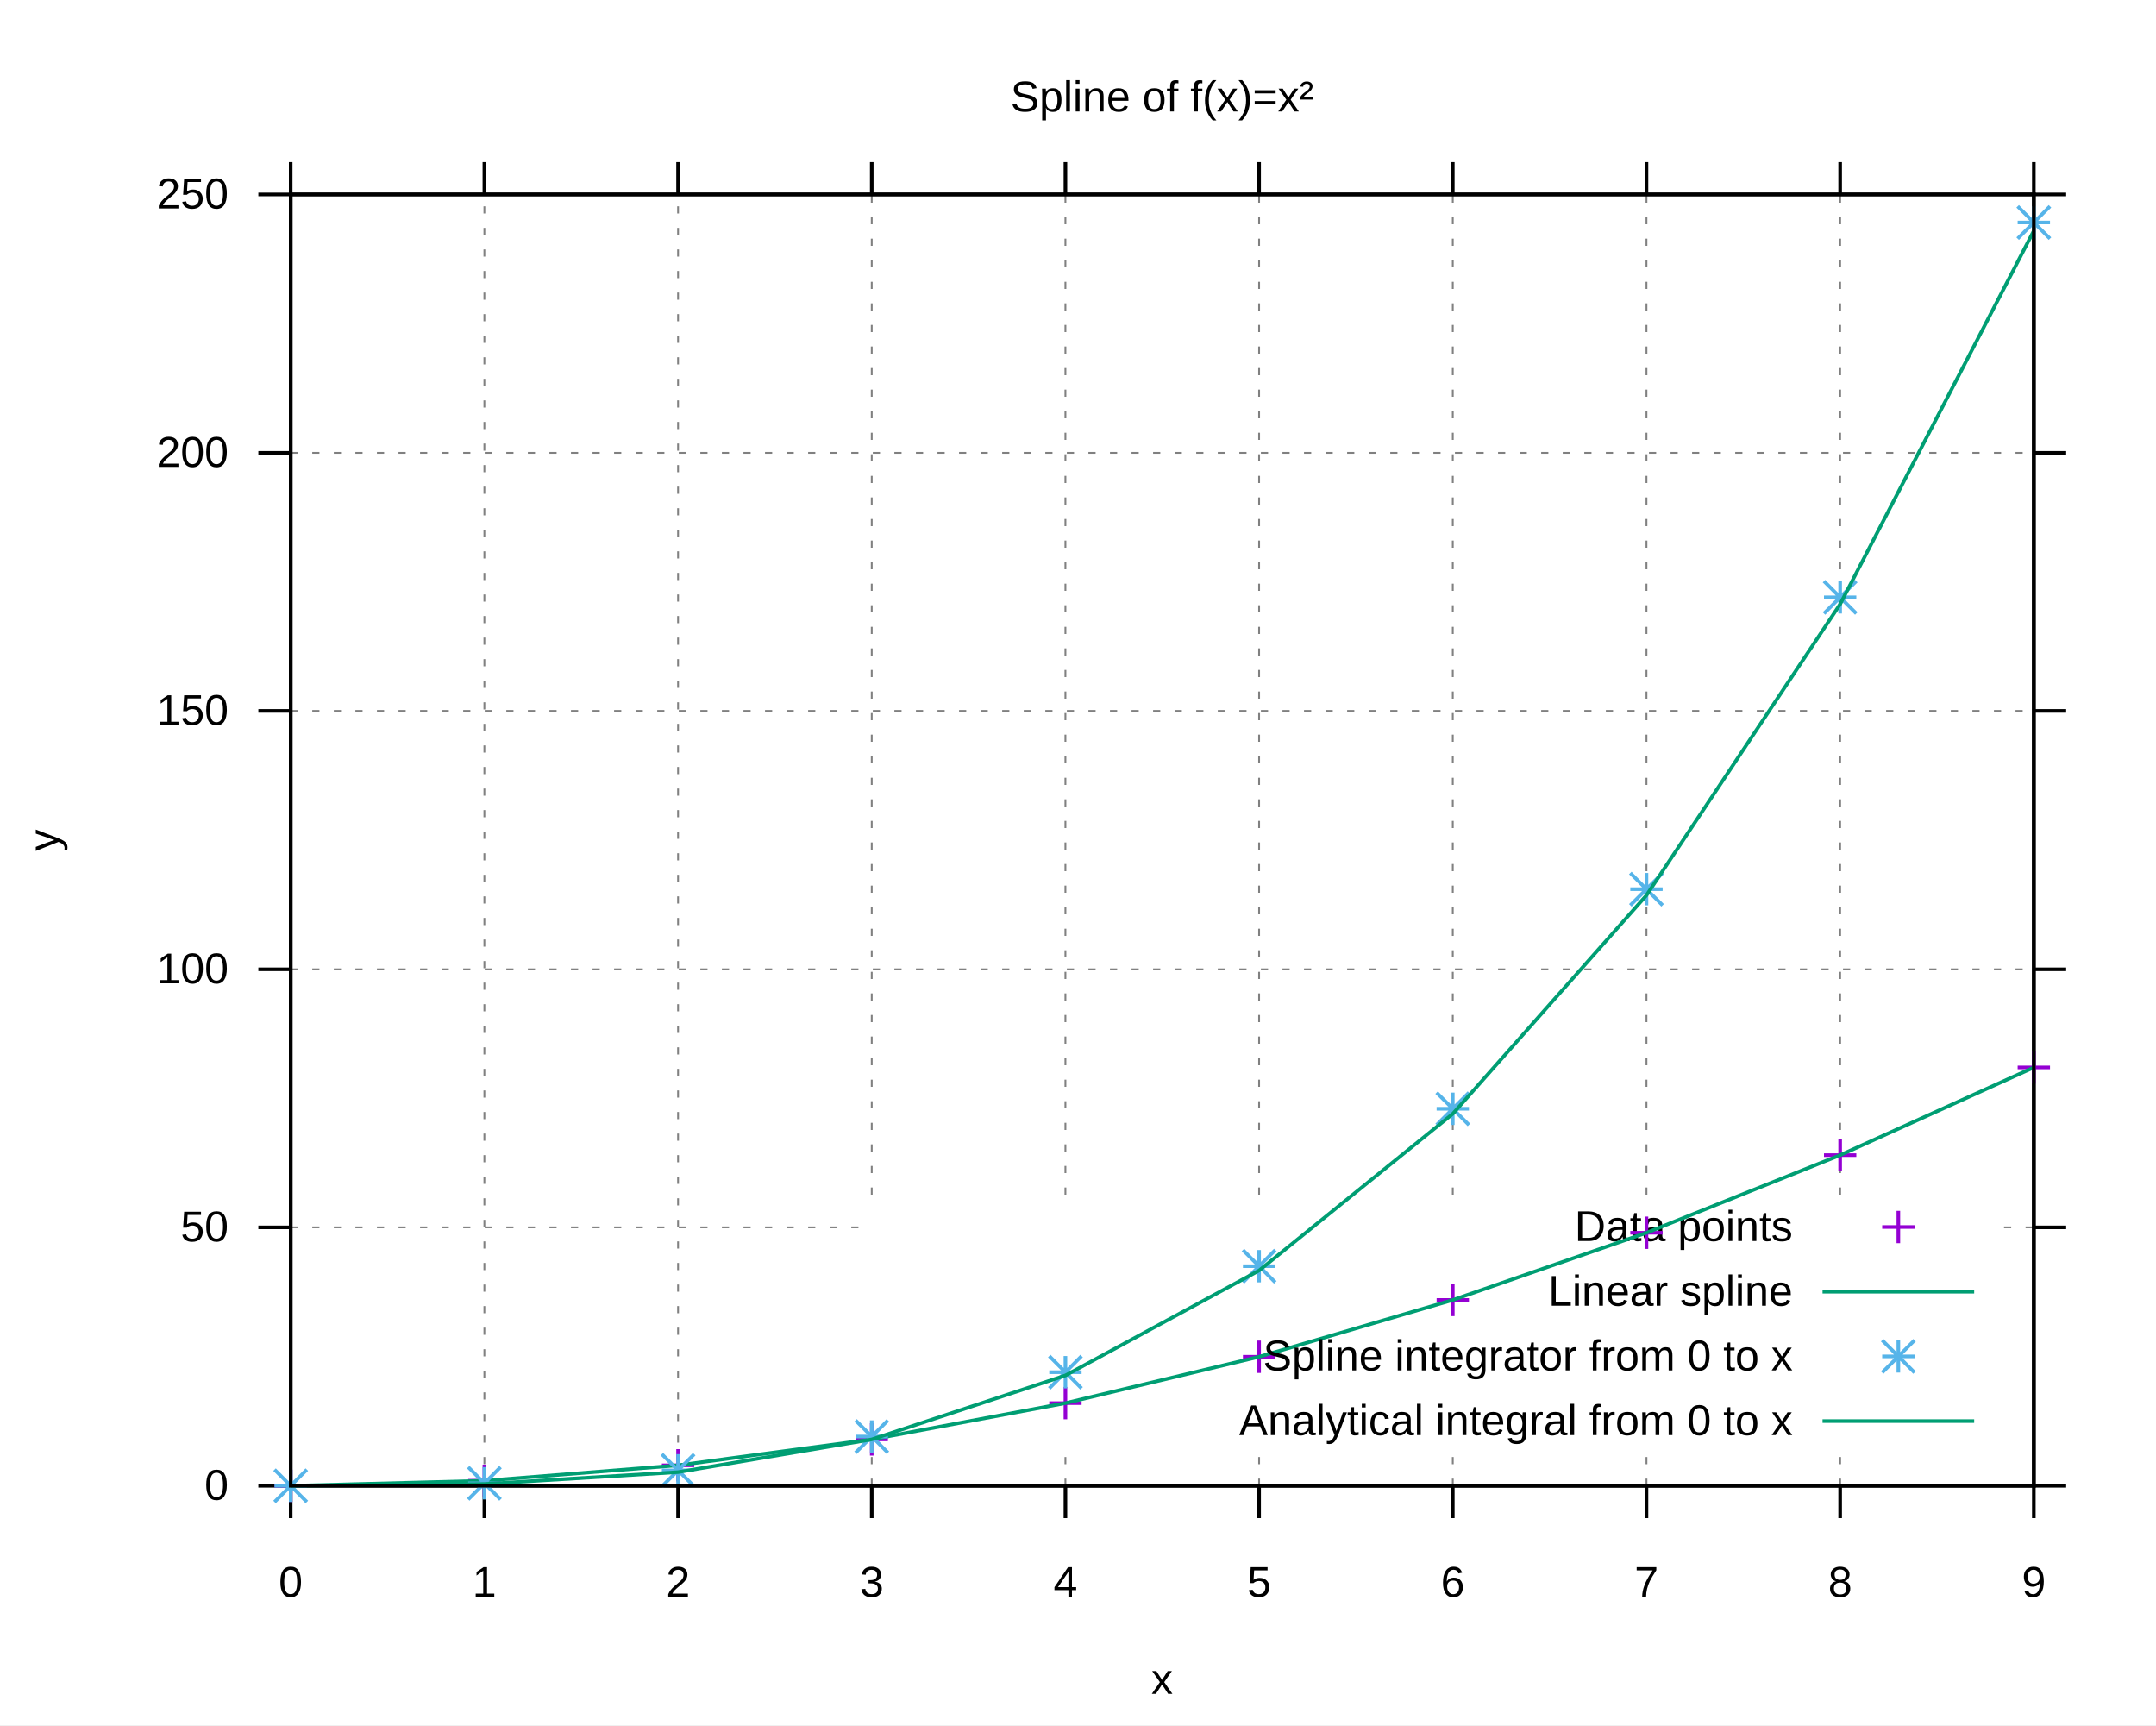
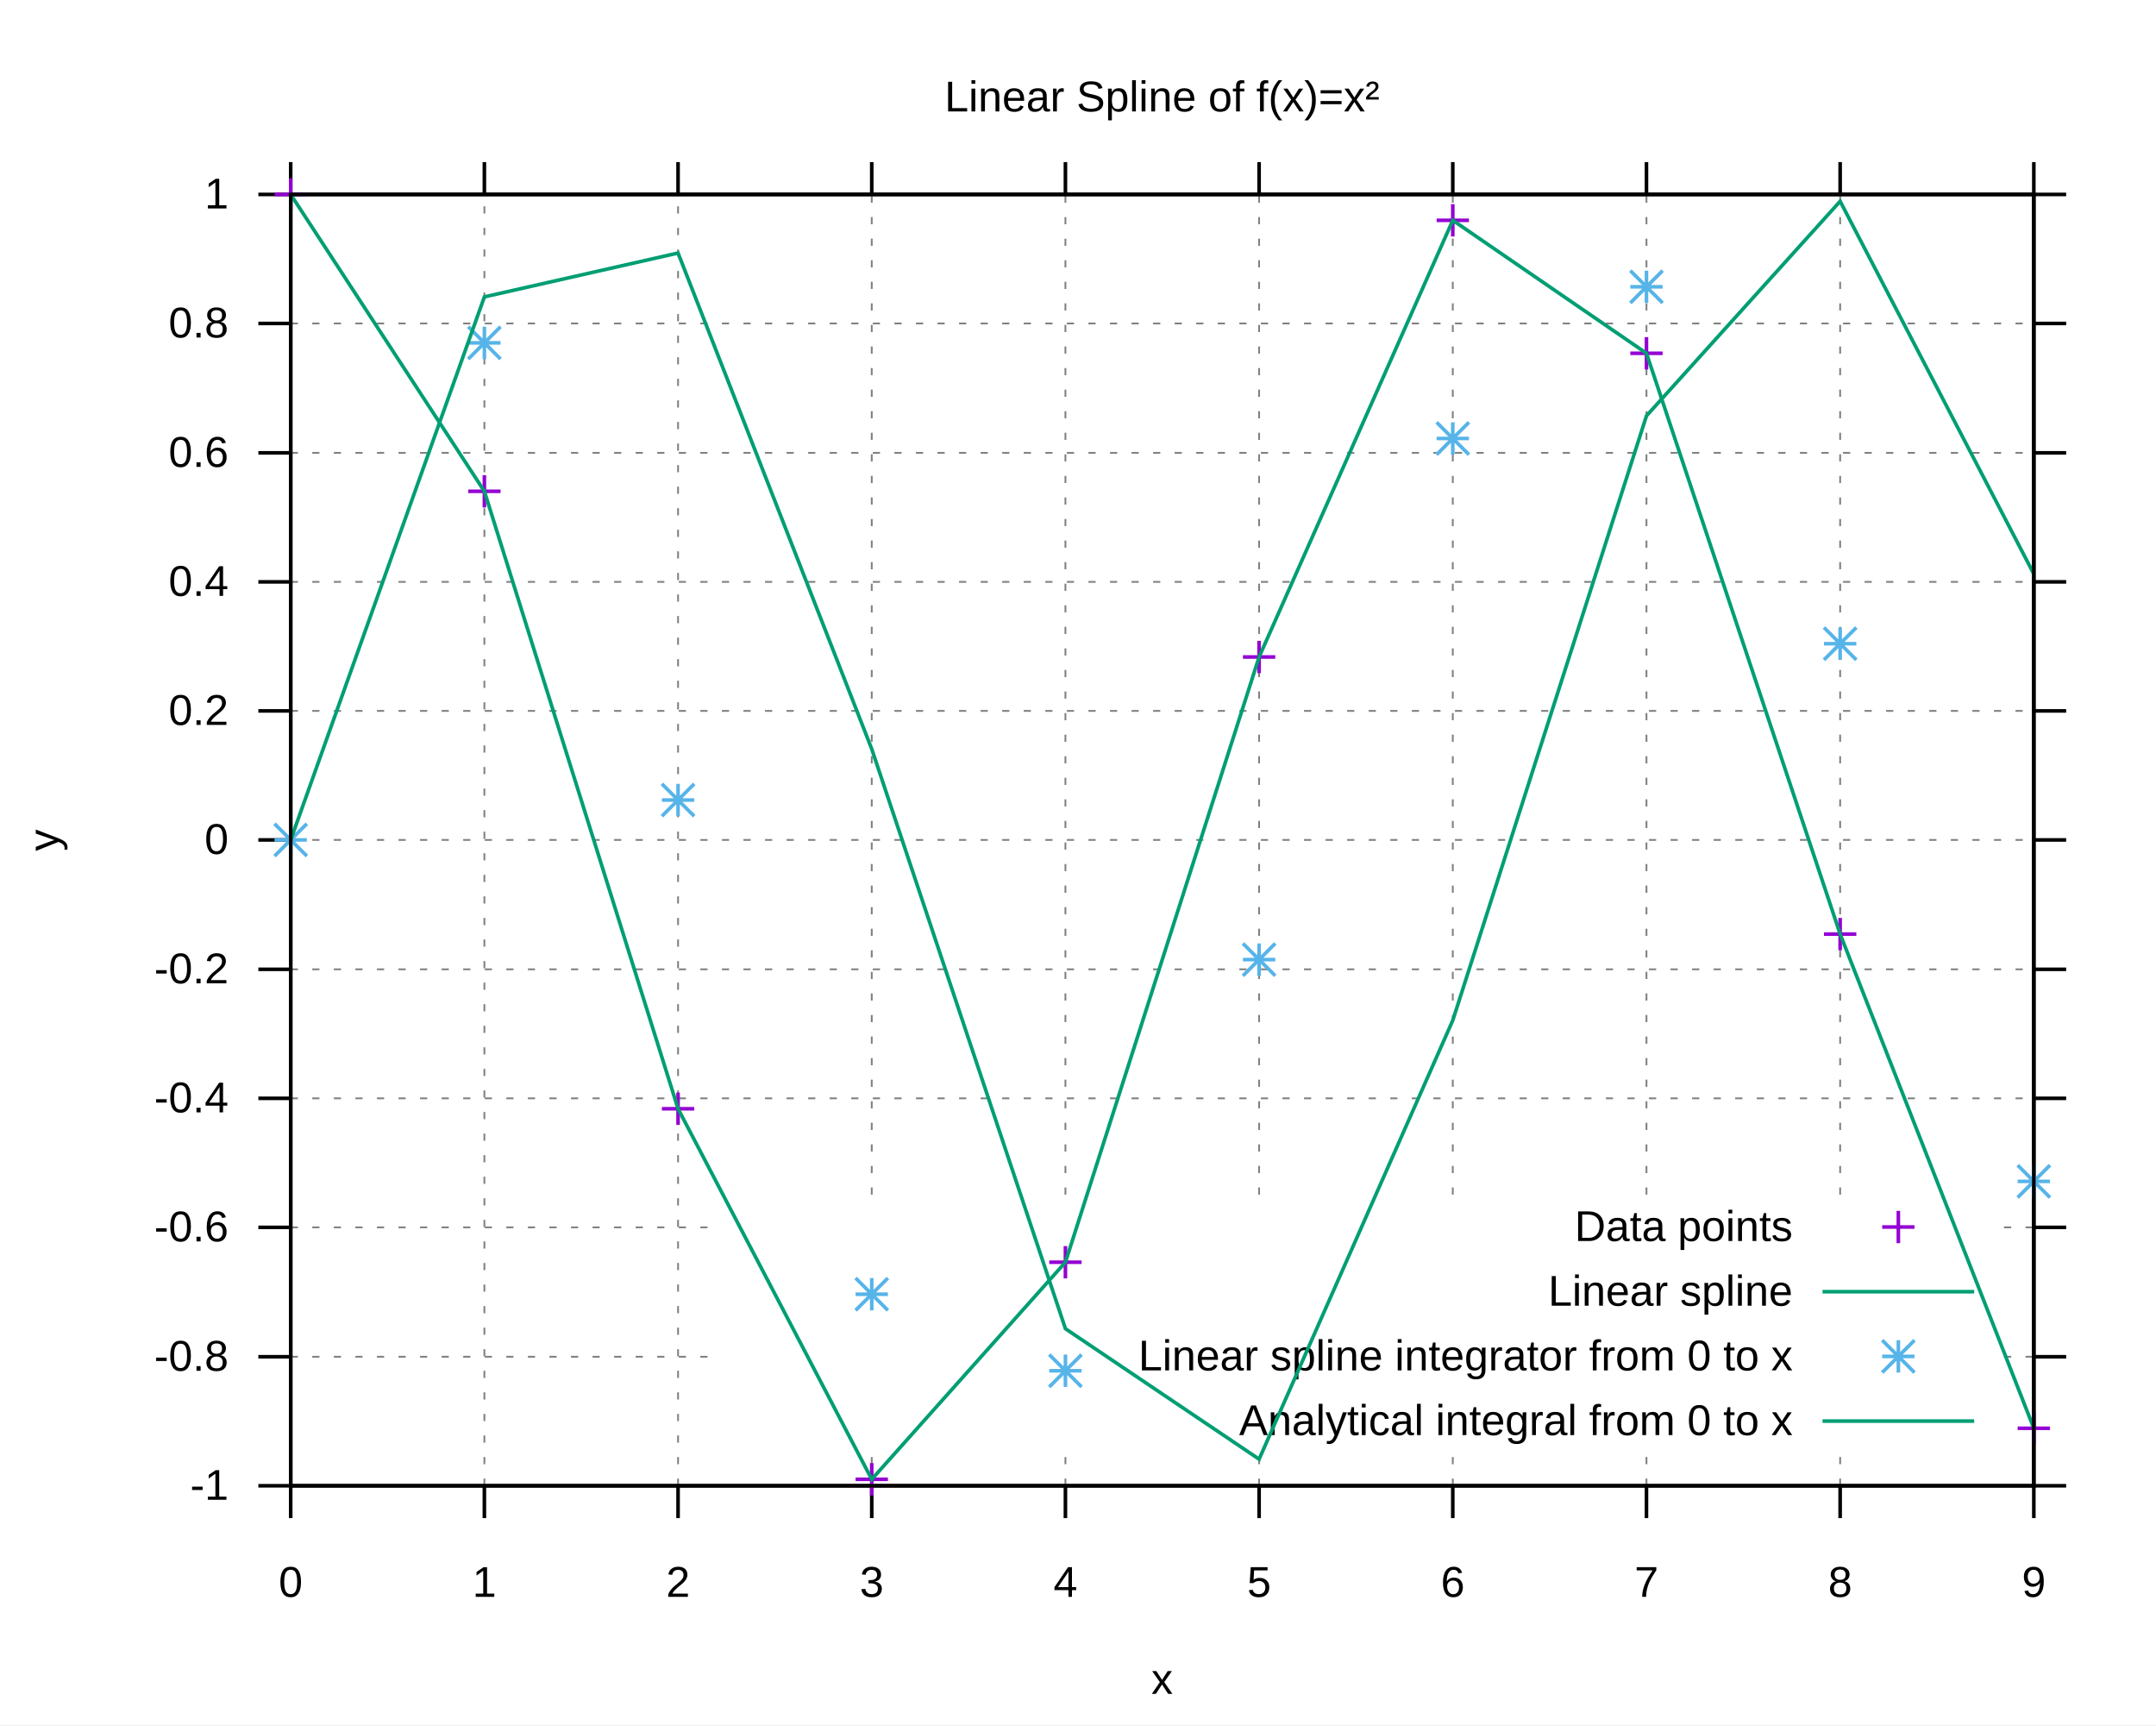
<svg xmlns="http://www.w3.org/2000/svg" xmlns:xlink="http://www.w3.org/1999/xlink" width="600" height="480" viewBox="0 0 600 480">
  <g id="gnuplot_canvas">
    <rect x="0" y="0" width="600" height="480" fill="#ffffff" />
    <defs>
      <circle id="gpDot" r="0.5" stroke-width="0.5" />
      <path id="gpPt0" stroke-width="0.222" stroke="currentColor" d="M-1,0 h2 M0,-1 v2" />
      <path id="gpPt1" stroke-width="0.222" stroke="currentColor" d="M-1,-1 L1,1 M1,-1 L-1,1" />
      <path id="gpPt2" stroke-width="0.222" stroke="currentColor" d="M-1,0 L1,0 M0,-1 L0,1 M-1,-1 L1,1 M-1,1 L1,-1" />
      <rect id="gpPt3" stroke-width="0.222" stroke="currentColor" x="-1" y="-1" width="2" height="2" />
      <rect id="gpPt4" stroke-width="0.222" stroke="currentColor" fill="currentColor" x="-1" y="-1" width="2" height="2" />
      <circle id="gpPt5" stroke-width="0.222" stroke="currentColor" cx="0" cy="0" r="1" />
      <use xlink:href="#gpPt5" id="gpPt6" fill="currentColor" stroke="none" />
      <path id="gpPt7" stroke-width="0.222" stroke="currentColor" d="M0,-1.33 L-1.33,0.67 L1.33,0.67 z" />
      <use xlink:href="#gpPt7" id="gpPt8" fill="currentColor" stroke="none" />
      <use xlink:href="#gpPt7" id="gpPt9" stroke="currentColor" transform="rotate(180)" />
      <use xlink:href="#gpPt9" id="gpPt10" fill="currentColor" stroke="none" />
      <use xlink:href="#gpPt3" id="gpPt11" stroke="currentColor" transform="rotate(45)" />
      <use xlink:href="#gpPt11" id="gpPt12" fill="currentColor" stroke="none" />
      <path id="gpPt13" stroke-width="0.222" stroke="currentColor" d="M0,1.330 L1.265,0.411 L0.782,-1.067 L-0.782,-1.076 L-1.265,0.411 z" />
      <use xlink:href="#gpPt13" id="gpPt14" fill="currentColor" stroke="none" />
      <filter id="textbox" filterUnits="objectBoundingBox" x="0" y="0" height="1" width="1">
        <feFlood flood-color="#FFFFFF" flood-opacity="1" result="bgnd" />
        <feComposite in="SourceGraphic" in2="bgnd" operator="atop" />
      </filter>
      <filter id="greybox" filterUnits="objectBoundingBox" x="0" y="0" height="1" width="1">
        <feFlood flood-color="lightgrey" flood-opacity="1" result="grey" />
        <feComposite in="SourceGraphic" in2="grey" operator="atop" />
      </filter>
    </defs>
    <g fill="none" color="#FFFFFF" stroke="currentColor" stroke-width="1.00" stroke-linecap="butt" stroke-linejoin="miter">
</g>
    <g fill="none" color="black" stroke="currentColor" stroke-width="1.00" stroke-linecap="butt" stroke-linejoin="miter">
</g>
    <g fill="none" color="black" stroke="black" stroke-width="0.50" stroke-linecap="butt" stroke-linejoin="miter">
</g>
    <g fill="none" color="gray" stroke="currentColor" stroke-width="0.50" stroke-linecap="butt" stroke-linejoin="miter">
      <path stroke="gray" stroke-dasharray="2,4" class="gridline" d="M80.9,413.4 L566.0,413.4  " />
    </g>
    <g fill="none" color="gray" stroke="gray" stroke-width="1.00" stroke-linecap="butt" stroke-linejoin="miter">
</g>
    <g fill="none" color="black" stroke="currentColor" stroke-width="1.00" stroke-linecap="butt" stroke-linejoin="miter">
      <path stroke="black" d="M80.9,413.4 L71.9,413.4 M566.0,413.4 L575.0,413.4  " />
      <g transform="translate(63.6,417.3)" stroke="none" fill="black" font-family="Arial" font-size="12.00" text-anchor="end">
        <text>
-           <tspan font-family="Arial"> 0</tspan>
-         </text>
-       </g>
-     </g>
-     <g fill="none" color="black" stroke="currentColor" stroke-width="1.00" stroke-linecap="butt" stroke-linejoin="miter">
- </g>
-     <g fill="none" color="black" stroke="black" stroke-width="0.50" stroke-linecap="butt" stroke-linejoin="miter">
- </g>
-     <g fill="none" color="gray" stroke="currentColor" stroke-width="0.50" stroke-linecap="butt" stroke-linejoin="miter">
-       <path stroke="gray" stroke-dasharray="2,4" class="gridline" d="M80.9,341.5 L241.6,341.5 M557.7,341.5 L566.0,341.5  " />
+           <tspan font-family="Arial">-1</tspan>
+         </text>
+       </g>
+     </g>
+     <g fill="none" color="black" stroke="currentColor" stroke-width="1.00" stroke-linecap="butt" stroke-linejoin="miter">
+ </g>
+     <g fill="none" color="black" stroke="black" stroke-width="0.50" stroke-linecap="butt" stroke-linejoin="miter">
+ </g>
+     <g fill="none" color="gray" stroke="currentColor" stroke-width="0.50" stroke-linecap="butt" stroke-linejoin="miter">
+       <path stroke="gray" stroke-dasharray="2,4" class="gridline" d="M80.9,377.5 L200.1,377.5 M557.7,377.5 L566.0,377.5  " />
+     </g>
+     <g fill="none" color="gray" stroke="gray" stroke-width="1.00" stroke-linecap="butt" stroke-linejoin="miter">
+ </g>
+     <g fill="none" color="black" stroke="currentColor" stroke-width="1.00" stroke-linecap="butt" stroke-linejoin="miter">
+       <path stroke="black" d="M80.9,377.5 L71.9,377.5 M566.0,377.5 L575.0,377.5  " />
+       <g transform="translate(63.6,381.4)" stroke="none" fill="black" font-family="Arial" font-size="12.00" text-anchor="end">
+         <text>
+           <tspan font-family="Arial">-0.8</tspan>
+         </text>
+       </g>
+     </g>
+     <g fill="none" color="black" stroke="currentColor" stroke-width="1.00" stroke-linecap="butt" stroke-linejoin="miter">
+ </g>
+     <g fill="none" color="black" stroke="black" stroke-width="0.50" stroke-linecap="butt" stroke-linejoin="miter">
+ </g>
+     <g fill="none" color="gray" stroke="currentColor" stroke-width="0.50" stroke-linecap="butt" stroke-linejoin="miter">
+       <path stroke="gray" stroke-dasharray="2,4" class="gridline" d="M80.9,341.5 L200.1,341.5 M557.7,341.5 L566.0,341.5  " />
    </g>
    <g fill="none" color="gray" stroke="gray" stroke-width="1.00" stroke-linecap="butt" stroke-linejoin="miter">
</g>
    <g fill="none" color="black" stroke="currentColor" stroke-width="1.00" stroke-linecap="butt" stroke-linejoin="miter">
      <path stroke="black" d="M80.9,341.5 L71.9,341.5 M566.0,341.5 L575.0,341.5  " />
      <g transform="translate(63.6,345.4)" stroke="none" fill="black" font-family="Arial" font-size="12.00" text-anchor="end">
        <text>
-           <tspan font-family="Arial"> 50</tspan>
+           <tspan font-family="Arial">-0.6</tspan>
+         </text>
+       </g>
+     </g>
+     <g fill="none" color="black" stroke="currentColor" stroke-width="1.00" stroke-linecap="butt" stroke-linejoin="miter">
+ </g>
+     <g fill="none" color="black" stroke="black" stroke-width="0.50" stroke-linecap="butt" stroke-linejoin="miter">
+ </g>
+     <g fill="none" color="gray" stroke="currentColor" stroke-width="0.50" stroke-linecap="butt" stroke-linejoin="miter">
+       <path stroke="gray" stroke-dasharray="2,4" class="gridline" d="M80.9,305.6 L566.0,305.6  " />
+     </g>
+     <g fill="none" color="gray" stroke="gray" stroke-width="1.00" stroke-linecap="butt" stroke-linejoin="miter">
+ </g>
+     <g fill="none" color="black" stroke="currentColor" stroke-width="1.00" stroke-linecap="butt" stroke-linejoin="miter">
+       <path stroke="black" d="M80.9,305.6 L71.9,305.6 M566.0,305.6 L575.0,305.6  " />
+       <g transform="translate(63.6,309.5)" stroke="none" fill="black" font-family="Arial" font-size="12.00" text-anchor="end">
+         <text>
+           <tspan font-family="Arial">-0.4</tspan>
        </text>
      </g>
    </g>
    <g fill="none" color="black" stroke="currentColor" stroke-width="1.00" stroke-linecap="butt" stroke-linejoin="miter">
</g>
    <g fill="none" color="black" stroke="black" stroke-width="0.50" stroke-linecap="butt" stroke-linejoin="miter">
</g>
    <g fill="none" color="gray" stroke="currentColor" stroke-width="0.50" stroke-linecap="butt" stroke-linejoin="miter">
      <path stroke="gray" stroke-dasharray="2,4" class="gridline" d="M80.9,269.7 L566.0,269.7  " />
    </g>
    <g fill="none" color="gray" stroke="gray" stroke-width="1.00" stroke-linecap="butt" stroke-linejoin="miter">
</g>
    <g fill="none" color="black" stroke="currentColor" stroke-width="1.00" stroke-linecap="butt" stroke-linejoin="miter">
      <path stroke="black" d="M80.9,269.7 L71.9,269.7 M566.0,269.7 L575.0,269.7  " />
      <g transform="translate(63.6,273.6)" stroke="none" fill="black" font-family="Arial" font-size="12.00" text-anchor="end">
        <text>
-           <tspan font-family="Arial"> 100</tspan>
+           <tspan font-family="Arial">-0.2</tspan>
+         </text>
+       </g>
+     </g>
+     <g fill="none" color="black" stroke="currentColor" stroke-width="1.00" stroke-linecap="butt" stroke-linejoin="miter">
+ </g>
+     <g fill="none" color="black" stroke="black" stroke-width="0.50" stroke-linecap="butt" stroke-linejoin="miter">
+ </g>
+     <g fill="none" color="gray" stroke="currentColor" stroke-width="0.50" stroke-linecap="butt" stroke-linejoin="miter">
+       <path stroke="gray" stroke-dasharray="2,4" class="gridline" d="M80.9,233.7 L566.0,233.7  " />
+     </g>
+     <g fill="none" color="gray" stroke="gray" stroke-width="1.00" stroke-linecap="butt" stroke-linejoin="miter">
+ </g>
+     <g fill="none" color="black" stroke="currentColor" stroke-width="1.00" stroke-linecap="butt" stroke-linejoin="miter">
+       <path stroke="black" d="M80.9,233.7 L71.9,233.7 M566.0,233.7 L575.0,233.7  " />
+       <g transform="translate(63.6,237.6)" stroke="none" fill="black" font-family="Arial" font-size="12.00" text-anchor="end">
+         <text>
+           <tspan font-family="Arial"> 0</tspan>
        </text>
      </g>
    </g>
    <g fill="none" color="black" stroke="currentColor" stroke-width="1.00" stroke-linecap="butt" stroke-linejoin="miter">
</g>
    <g fill="none" color="black" stroke="black" stroke-width="0.50" stroke-linecap="butt" stroke-linejoin="miter">
</g>
    <g fill="none" color="gray" stroke="currentColor" stroke-width="0.50" stroke-linecap="butt" stroke-linejoin="miter">
      <path stroke="gray" stroke-dasharray="2,4" class="gridline" d="M80.9,197.8 L566.0,197.8  " />
    </g>
    <g fill="none" color="gray" stroke="gray" stroke-width="1.00" stroke-linecap="butt" stroke-linejoin="miter">
</g>
    <g fill="none" color="black" stroke="currentColor" stroke-width="1.00" stroke-linecap="butt" stroke-linejoin="miter">
      <path stroke="black" d="M80.9,197.8 L71.9,197.8 M566.0,197.8 L575.0,197.8  " />
      <g transform="translate(63.6,201.7)" stroke="none" fill="black" font-family="Arial" font-size="12.00" text-anchor="end">
        <text>
-           <tspan font-family="Arial"> 150</tspan>
+           <tspan font-family="Arial"> 0.2</tspan>
+         </text>
+       </g>
+     </g>
+     <g fill="none" color="black" stroke="currentColor" stroke-width="1.00" stroke-linecap="butt" stroke-linejoin="miter">
+ </g>
+     <g fill="none" color="black" stroke="black" stroke-width="0.50" stroke-linecap="butt" stroke-linejoin="miter">
+ </g>
+     <g fill="none" color="gray" stroke="currentColor" stroke-width="0.50" stroke-linecap="butt" stroke-linejoin="miter">
+       <path stroke="gray" stroke-dasharray="2,4" class="gridline" d="M80.9,161.9 L566.0,161.9  " />
+     </g>
+     <g fill="none" color="gray" stroke="gray" stroke-width="1.00" stroke-linecap="butt" stroke-linejoin="miter">
+ </g>
+     <g fill="none" color="black" stroke="currentColor" stroke-width="1.00" stroke-linecap="butt" stroke-linejoin="miter">
+       <path stroke="black" d="M80.9,161.9 L71.9,161.9 M566.0,161.9 L575.0,161.9  " />
+       <g transform="translate(63.6,165.8)" stroke="none" fill="black" font-family="Arial" font-size="12.00" text-anchor="end">
+         <text>
+           <tspan font-family="Arial"> 0.4</tspan>
        </text>
      </g>
    </g>
    <g fill="none" color="black" stroke="currentColor" stroke-width="1.00" stroke-linecap="butt" stroke-linejoin="miter">
</g>
    <g fill="none" color="black" stroke="black" stroke-width="0.50" stroke-linecap="butt" stroke-linejoin="miter">
</g>
    <g fill="none" color="gray" stroke="currentColor" stroke-width="0.50" stroke-linecap="butt" stroke-linejoin="miter">
      <path stroke="gray" stroke-dasharray="2,4" class="gridline" d="M80.9,126.0 L566.0,126.0  " />
    </g>
    <g fill="none" color="gray" stroke="gray" stroke-width="1.00" stroke-linecap="butt" stroke-linejoin="miter">
</g>
    <g fill="none" color="black" stroke="currentColor" stroke-width="1.00" stroke-linecap="butt" stroke-linejoin="miter">
      <path stroke="black" d="M80.9,126.0 L71.9,126.0 M566.0,126.0 L575.0,126.0  " />
      <g transform="translate(63.6,129.9)" stroke="none" fill="black" font-family="Arial" font-size="12.00" text-anchor="end">
        <text>
-           <tspan font-family="Arial"> 200</tspan>
+           <tspan font-family="Arial"> 0.6</tspan>
+         </text>
+       </g>
+     </g>
+     <g fill="none" color="black" stroke="currentColor" stroke-width="1.00" stroke-linecap="butt" stroke-linejoin="miter">
+ </g>
+     <g fill="none" color="black" stroke="black" stroke-width="0.50" stroke-linecap="butt" stroke-linejoin="miter">
+ </g>
+     <g fill="none" color="gray" stroke="currentColor" stroke-width="0.50" stroke-linecap="butt" stroke-linejoin="miter">
+       <path stroke="gray" stroke-dasharray="2,4" class="gridline" d="M80.9,90.0 L566.0,90.0  " />
+     </g>
+     <g fill="none" color="gray" stroke="gray" stroke-width="1.00" stroke-linecap="butt" stroke-linejoin="miter">
+ </g>
+     <g fill="none" color="black" stroke="currentColor" stroke-width="1.00" stroke-linecap="butt" stroke-linejoin="miter">
+       <path stroke="black" d="M80.9,90.0 L71.9,90.0 M566.0,90.0 L575.0,90.0  " />
+       <g transform="translate(63.6,93.9)" stroke="none" fill="black" font-family="Arial" font-size="12.00" text-anchor="end">
+         <text>
+           <tspan font-family="Arial"> 0.8</tspan>
        </text>
      </g>
    </g>
    <g fill="none" color="black" stroke="currentColor" stroke-width="1.00" stroke-linecap="butt" stroke-linejoin="miter">
</g>
    <g fill="none" color="black" stroke="black" stroke-width="0.50" stroke-linecap="butt" stroke-linejoin="miter">
</g>
    <g fill="none" color="gray" stroke="currentColor" stroke-width="0.50" stroke-linecap="butt" stroke-linejoin="miter">
      <path stroke="gray" stroke-dasharray="2,4" class="gridline" d="M80.9,54.1 L566.0,54.1  " />
    </g>
    <g fill="none" color="gray" stroke="gray" stroke-width="1.00" stroke-linecap="butt" stroke-linejoin="miter">
</g>
    <g fill="none" color="black" stroke="currentColor" stroke-width="1.00" stroke-linecap="butt" stroke-linejoin="miter">
      <path stroke="black" d="M80.9,54.1 L71.9,54.1 M566.0,54.1 L575.0,54.1  " />
      <g transform="translate(63.6,58.0)" stroke="none" fill="black" font-family="Arial" font-size="12.00" text-anchor="end">
        <text>
-           <tspan font-family="Arial"> 250</tspan>
+           <tspan font-family="Arial"> 1</tspan>
        </text>
      </g>
    </g>
    <g fill="none" color="black" stroke="currentColor" stroke-width="1.00" stroke-linecap="butt" stroke-linejoin="miter">
</g>
    <g fill="none" color="black" stroke="black" stroke-width="0.50" stroke-linecap="butt" stroke-linejoin="miter">
</g>
    <g fill="none" color="gray" stroke="currentColor" stroke-width="0.50" stroke-linecap="butt" stroke-linejoin="miter">
      <path stroke="gray" stroke-dasharray="2,4" class="gridline" d="M80.9,413.4 L80.9,54.1  " />
    </g>
    <g fill="none" color="gray" stroke="gray" stroke-width="1.00" stroke-linecap="butt" stroke-linejoin="miter">
</g>
    <g fill="none" color="black" stroke="currentColor" stroke-width="1.00" stroke-linecap="butt" stroke-linejoin="miter">
      <path stroke="black" d="M80.9,413.4 L80.9,422.4 M80.9,54.1 L80.9,45.1  " />
      <g transform="translate(80.9,444.3)" stroke="none" fill="black" font-family="Arial" font-size="12.00" text-anchor="middle">
        <text>
          <tspan font-family="Arial"> 0</tspan>
        </text>
      </g>
    </g>
    <g fill="none" color="black" stroke="currentColor" stroke-width="1.00" stroke-linecap="butt" stroke-linejoin="miter">
</g>
    <g fill="none" color="black" stroke="black" stroke-width="0.50" stroke-linecap="butt" stroke-linejoin="miter">
</g>
    <g fill="none" color="gray" stroke="currentColor" stroke-width="0.50" stroke-linecap="butt" stroke-linejoin="miter">
      <path stroke="gray" stroke-dasharray="2,4" class="gridline" d="M134.8,413.4 L134.8,54.1  " />
    </g>
    <g fill="none" color="gray" stroke="gray" stroke-width="1.00" stroke-linecap="butt" stroke-linejoin="miter">
</g>
    <g fill="none" color="black" stroke="currentColor" stroke-width="1.00" stroke-linecap="butt" stroke-linejoin="miter">
      <path stroke="black" d="M134.8,413.4 L134.8,422.4 M134.8,54.1 L134.8,45.1  " />
      <g transform="translate(134.8,444.3)" stroke="none" fill="black" font-family="Arial" font-size="12.00" text-anchor="middle">
        <text>
          <tspan font-family="Arial"> 1</tspan>
        </text>
      </g>
    </g>
    <g fill="none" color="black" stroke="currentColor" stroke-width="1.00" stroke-linecap="butt" stroke-linejoin="miter">
</g>
    <g fill="none" color="black" stroke="black" stroke-width="0.50" stroke-linecap="butt" stroke-linejoin="miter">
</g>
    <g fill="none" color="gray" stroke="currentColor" stroke-width="0.50" stroke-linecap="butt" stroke-linejoin="miter">
      <path stroke="gray" stroke-dasharray="2,4" class="gridline" d="M188.7,413.4 L188.7,54.1  " />
    </g>
    <g fill="none" color="gray" stroke="gray" stroke-width="1.00" stroke-linecap="butt" stroke-linejoin="miter">
</g>
    <g fill="none" color="black" stroke="currentColor" stroke-width="1.00" stroke-linecap="butt" stroke-linejoin="miter">
      <path stroke="black" d="M188.7,413.4 L188.7,422.4 M188.7,54.1 L188.7,45.1  " />
      <g transform="translate(188.7,444.3)" stroke="none" fill="black" font-family="Arial" font-size="12.00" text-anchor="middle">
        <text>
          <tspan font-family="Arial"> 2</tspan>
        </text>
      </g>
    </g>
    <g fill="none" color="black" stroke="currentColor" stroke-width="1.00" stroke-linecap="butt" stroke-linejoin="miter">
</g>
    <g fill="none" color="black" stroke="black" stroke-width="0.50" stroke-linecap="butt" stroke-linejoin="miter">
</g>
    <g fill="none" color="gray" stroke="currentColor" stroke-width="0.50" stroke-linecap="butt" stroke-linejoin="miter">
      <path stroke="gray" stroke-dasharray="2,4" class="gridline" d="M242.6,413.4 L242.6,404.4 M242.6,332.4 L242.6,54.1  " />
    </g>
    <g fill="none" color="gray" stroke="gray" stroke-width="1.00" stroke-linecap="butt" stroke-linejoin="miter">
</g>
    <g fill="none" color="black" stroke="currentColor" stroke-width="1.00" stroke-linecap="butt" stroke-linejoin="miter">
      <path stroke="black" d="M242.6,413.4 L242.6,422.4 M242.6,54.1 L242.6,45.1  " />
      <g transform="translate(242.6,444.3)" stroke="none" fill="black" font-family="Arial" font-size="12.00" text-anchor="middle">
        <text>
          <tspan font-family="Arial"> 3</tspan>
        </text>
      </g>
    </g>
    <g fill="none" color="black" stroke="currentColor" stroke-width="1.00" stroke-linecap="butt" stroke-linejoin="miter">
</g>
    <g fill="none" color="black" stroke="black" stroke-width="0.50" stroke-linecap="butt" stroke-linejoin="miter">
</g>
    <g fill="none" color="gray" stroke="currentColor" stroke-width="0.50" stroke-linecap="butt" stroke-linejoin="miter">
      <path stroke="gray" stroke-dasharray="2,4" class="gridline" d="M296.5,413.4 L296.5,404.4 M296.5,332.4 L296.5,54.1  " />
    </g>
    <g fill="none" color="gray" stroke="gray" stroke-width="1.00" stroke-linecap="butt" stroke-linejoin="miter">
</g>
    <g fill="none" color="black" stroke="currentColor" stroke-width="1.00" stroke-linecap="butt" stroke-linejoin="miter">
      <path stroke="black" d="M296.5,413.4 L296.5,422.4 M296.5,54.1 L296.5,45.1  " />
      <g transform="translate(296.5,444.3)" stroke="none" fill="black" font-family="Arial" font-size="12.00" text-anchor="middle">
        <text>
          <tspan font-family="Arial"> 4</tspan>
        </text>
      </g>
    </g>
    <g fill="none" color="black" stroke="currentColor" stroke-width="1.00" stroke-linecap="butt" stroke-linejoin="miter">
</g>
    <g fill="none" color="black" stroke="black" stroke-width="0.50" stroke-linecap="butt" stroke-linejoin="miter">
</g>
    <g fill="none" color="gray" stroke="currentColor" stroke-width="0.50" stroke-linecap="butt" stroke-linejoin="miter">
      <path stroke="gray" stroke-dasharray="2,4" class="gridline" d="M350.4,413.4 L350.4,404.4 M350.4,332.4 L350.4,54.1  " />
    </g>
    <g fill="none" color="gray" stroke="gray" stroke-width="1.00" stroke-linecap="butt" stroke-linejoin="miter">
</g>
    <g fill="none" color="black" stroke="currentColor" stroke-width="1.00" stroke-linecap="butt" stroke-linejoin="miter">
      <path stroke="black" d="M350.4,413.4 L350.4,422.4 M350.4,54.1 L350.4,45.1  " />
      <g transform="translate(350.4,444.3)" stroke="none" fill="black" font-family="Arial" font-size="12.00" text-anchor="middle">
        <text>
          <tspan font-family="Arial"> 5</tspan>
        </text>
      </g>
    </g>
    <g fill="none" color="black" stroke="currentColor" stroke-width="1.00" stroke-linecap="butt" stroke-linejoin="miter">
</g>
    <g fill="none" color="black" stroke="black" stroke-width="0.50" stroke-linecap="butt" stroke-linejoin="miter">
</g>
    <g fill="none" color="gray" stroke="currentColor" stroke-width="0.50" stroke-linecap="butt" stroke-linejoin="miter">
      <path stroke="gray" stroke-dasharray="2,4" class="gridline" d="M404.3,413.4 L404.3,404.4 M404.3,332.4 L404.3,54.1  " />
    </g>
    <g fill="none" color="gray" stroke="gray" stroke-width="1.00" stroke-linecap="butt" stroke-linejoin="miter">
</g>
    <g fill="none" color="black" stroke="currentColor" stroke-width="1.00" stroke-linecap="butt" stroke-linejoin="miter">
      <path stroke="black" d="M404.3,413.4 L404.3,422.4 M404.3,54.1 L404.3,45.1  " />
      <g transform="translate(404.3,444.3)" stroke="none" fill="black" font-family="Arial" font-size="12.00" text-anchor="middle">
        <text>
          <tspan font-family="Arial"> 6</tspan>
        </text>
      </g>
    </g>
    <g fill="none" color="black" stroke="currentColor" stroke-width="1.00" stroke-linecap="butt" stroke-linejoin="miter">
</g>
    <g fill="none" color="black" stroke="black" stroke-width="0.50" stroke-linecap="butt" stroke-linejoin="miter">
</g>
    <g fill="none" color="gray" stroke="currentColor" stroke-width="0.50" stroke-linecap="butt" stroke-linejoin="miter">
      <path stroke="gray" stroke-dasharray="2,4" class="gridline" d="M458.2,413.4 L458.2,404.4 M458.2,332.4 L458.2,54.1  " />
    </g>
    <g fill="none" color="gray" stroke="gray" stroke-width="1.00" stroke-linecap="butt" stroke-linejoin="miter">
</g>
    <g fill="none" color="black" stroke="currentColor" stroke-width="1.00" stroke-linecap="butt" stroke-linejoin="miter">
      <path stroke="black" d="M458.2,413.4 L458.2,422.4 M458.2,54.1 L458.2,45.1  " />
      <g transform="translate(458.2,444.3)" stroke="none" fill="black" font-family="Arial" font-size="12.00" text-anchor="middle">
        <text>
          <tspan font-family="Arial"> 7</tspan>
        </text>
      </g>
    </g>
    <g fill="none" color="black" stroke="currentColor" stroke-width="1.00" stroke-linecap="butt" stroke-linejoin="miter">
</g>
    <g fill="none" color="black" stroke="black" stroke-width="0.50" stroke-linecap="butt" stroke-linejoin="miter">
</g>
    <g fill="none" color="gray" stroke="currentColor" stroke-width="0.50" stroke-linecap="butt" stroke-linejoin="miter">
      <path stroke="gray" stroke-dasharray="2,4" class="gridline" d="M512.1,413.4 L512.1,404.4 M512.1,332.4 L512.1,54.1  " />
    </g>
    <g fill="none" color="gray" stroke="gray" stroke-width="1.00" stroke-linecap="butt" stroke-linejoin="miter">
</g>
    <g fill="none" color="black" stroke="currentColor" stroke-width="1.00" stroke-linecap="butt" stroke-linejoin="miter">
      <path stroke="black" d="M512.1,413.4 L512.1,422.4 M512.1,54.1 L512.1,45.1  " />
      <g transform="translate(512.1,444.3)" stroke="none" fill="black" font-family="Arial" font-size="12.00" text-anchor="middle">
        <text>
          <tspan font-family="Arial"> 8</tspan>
        </text>
      </g>
    </g>
    <g fill="none" color="black" stroke="currentColor" stroke-width="1.00" stroke-linecap="butt" stroke-linejoin="miter">
</g>
    <g fill="none" color="black" stroke="black" stroke-width="0.50" stroke-linecap="butt" stroke-linejoin="miter">
</g>
    <g fill="none" color="gray" stroke="currentColor" stroke-width="0.50" stroke-linecap="butt" stroke-linejoin="miter">
      <path stroke="gray" stroke-dasharray="2,4" class="gridline" d="M566.0,413.4 L566.0,54.1  " />
    </g>
    <g fill="none" color="gray" stroke="gray" stroke-width="1.00" stroke-linecap="butt" stroke-linejoin="miter">
</g>
    <g fill="none" color="black" stroke="currentColor" stroke-width="1.00" stroke-linecap="butt" stroke-linejoin="miter">
      <path stroke="black" d="M566.0,413.4 L566.0,422.4 M566.0,54.1 L566.0,45.1  " />
      <g transform="translate(566.0,444.3)" stroke="none" fill="black" font-family="Arial" font-size="12.00" text-anchor="middle">
        <text>
          <tspan font-family="Arial"> 9</tspan>
        </text>
      </g>
    </g>
    <g fill="none" color="black" stroke="currentColor" stroke-width="1.00" stroke-linecap="butt" stroke-linejoin="miter">
</g>
    <g fill="none" color="black" stroke="currentColor" stroke-width="1.00" stroke-linecap="butt" stroke-linejoin="miter">
      <path stroke="black" d="M80.9,54.1 L80.9,413.4 L566.0,413.4 L566.0,54.1 L80.9,54.1 Z  " />
    </g>
    <g fill="none" color="black" stroke="currentColor" stroke-width="1.00" stroke-linecap="butt" stroke-linejoin="miter">
      <g transform="translate(16.3,233.8) rotate(270)" stroke="none" fill="black" font-family="Arial" font-size="12.00" text-anchor="middle">
        <text>
          <tspan font-family="Arial">y</tspan>
        </text>
      </g>
    </g>
    <g fill="none" color="black" stroke="currentColor" stroke-width="1.00" stroke-linecap="butt" stroke-linejoin="miter">
      <g transform="translate(323.4,471.3)" stroke="none" fill="black" font-family="Arial" font-size="12.00" text-anchor="middle">
        <text>
          <tspan font-family="Arial">x</tspan>
        </text>
      </g>
    </g>
    <g fill="none" color="black" stroke="currentColor" stroke-width="1.00" stroke-linecap="butt" stroke-linejoin="miter">
      <g transform="translate(323.4,31.0)" stroke="none" fill="black" font-family="Arial" font-size="12.00" text-anchor="middle">
        <text>
-           <tspan font-family="Arial">Spline of f(x)=x²</tspan>
+           <tspan font-family="Arial">Linear Spline of f(x)=x²</tspan>
        </text>
      </g>
    </g>
    <g id="gnuplot_plot_1">
      <g fill="none" color="black" stroke="currentColor" stroke-width="1.00" stroke-linecap="butt" stroke-linejoin="miter">
        <g transform="translate(498.9,345.3)" stroke="none" fill="black" font-family="Arial" font-size="12.00" text-anchor="end">
          <text>Data points</text>
        </g>
      </g>
      <g fill="none" color="black" stroke="currentColor" stroke-width="1.00" stroke-linecap="butt" stroke-linejoin="miter">
-         <use xlink:href="#gpPt0" transform="translate(80.9,413.4) scale(4.50)" color="rgb(148,   0, 211)" />
-         <use xlink:href="#gpPt0" transform="translate(134.8,412.0) scale(4.50)" color="rgb(148,   0, 211)" />
-         <use xlink:href="#gpPt0" transform="translate(188.7,407.7) scale(4.50)" color="rgb(148,   0, 211)" />
-         <use xlink:href="#gpPt0" transform="translate(242.6,400.5) scale(4.50)" color="rgb(148,   0, 211)" />
-         <use xlink:href="#gpPt0" transform="translate(296.5,390.4) scale(4.50)" color="rgb(148,   0, 211)" />
-         <use xlink:href="#gpPt0" transform="translate(350.4,377.5) scale(4.50)" color="rgb(148,   0, 211)" />
-         <use xlink:href="#gpPt0" transform="translate(404.3,361.7) scale(4.50)" color="rgb(148,   0, 211)" />
-         <use xlink:href="#gpPt0" transform="translate(458.2,343.0) scale(4.50)" color="rgb(148,   0, 211)" />
-         <use xlink:href="#gpPt0" transform="translate(512.1,321.4) scale(4.50)" color="rgb(148,   0, 211)" />
-         <use xlink:href="#gpPt0" transform="translate(566.0,297.0) scale(4.50)" color="rgb(148,   0, 211)" />
+         <use xlink:href="#gpPt0" transform="translate(80.9,54.1) scale(4.50)" color="rgb(148,   0, 211)" />
+         <use xlink:href="#gpPt0" transform="translate(134.8,136.7) scale(4.50)" color="rgb(148,   0, 211)" />
+         <use xlink:href="#gpPt0" transform="translate(188.7,308.5) scale(4.50)" color="rgb(148,   0, 211)" />
+         <use xlink:href="#gpPt0" transform="translate(242.6,411.6) scale(4.50)" color="rgb(148,   0, 211)" />
+         <use xlink:href="#gpPt0" transform="translate(296.5,351.2) scale(4.50)" color="rgb(148,   0, 211)" />
+         <use xlink:href="#gpPt0" transform="translate(350.4,182.8) scale(4.50)" color="rgb(148,   0, 211)" />
+         <use xlink:href="#gpPt0" transform="translate(404.3,61.3) scale(4.50)" color="rgb(148,   0, 211)" />
+         <use xlink:href="#gpPt0" transform="translate(458.2,98.3) scale(4.50)" color="rgb(148,   0, 211)" />
+         <use xlink:href="#gpPt0" transform="translate(512.1,259.9) scale(4.50)" color="rgb(148,   0, 211)" />
+         <use xlink:href="#gpPt0" transform="translate(566.0,397.4) scale(4.50)" color="rgb(148,   0, 211)" />
        <use xlink:href="#gpPt0" transform="translate(528.3,341.4) scale(4.50)" color="rgb(148,   0, 211)" />
      </g>
    </g>
    <g id="gnuplot_plot_2">
      <g fill="none" color="black" stroke="currentColor" stroke-width="1.00" stroke-linecap="butt" stroke-linejoin="miter">
        <g transform="translate(498.9,363.3)" stroke="none" fill="black" font-family="Arial" font-size="12.00" text-anchor="end">
          <text>Linear spline</text>
        </g>
      </g>
      <g fill="none" color="black" stroke="currentColor" stroke-width="1.00" stroke-linecap="butt" stroke-linejoin="miter">
-         <path stroke="rgb(  0, 158, 115)" d="M507.2,359.4 L549.4,359.4 M80.9,413.4 L134.8,412.0 L188.7,407.7 L242.6,400.5 L296.5,390.4 L350.4,377.5   L404.3,361.7 L458.2,343.0 L512.1,321.4 L566.0,297.0  " />
+         <path stroke="rgb(  0, 158, 115)" d="M507.2,359.4 L549.4,359.4 M80.9,54.1 L134.8,136.7 L188.7,308.5 L242.6,411.6 L296.5,351.2 L350.4,182.8   L404.3,61.3 L458.2,98.3 L512.1,259.9 L566.0,397.4  " />
      </g>
    </g>
    <g id="gnuplot_plot_3">
      <g fill="none" color="black" stroke="currentColor" stroke-width="1.00" stroke-linecap="butt" stroke-linejoin="miter">
        <g transform="translate(498.9,381.3)" stroke="none" fill="black" font-family="Arial" font-size="12.00" text-anchor="end">
-           <text>Spline integrator from 0 to x</text>
+           <text>Linear spline integrator from 0 to x</text>
        </g>
      </g>
      <g fill="none" color="black" stroke="currentColor" stroke-width="1.00" stroke-linecap="butt" stroke-linejoin="miter">
-         <use xlink:href="#gpPt2" transform="translate(80.9,413.4) scale(4.50)" color="rgb( 86, 180, 233)" />
-         <use xlink:href="#gpPt2" transform="translate(134.8,412.7) scale(4.50)" color="rgb( 86, 180, 233)" />
-         <use xlink:href="#gpPt2" transform="translate(188.7,409.1) scale(4.50)" color="rgb( 86, 180, 233)" />
-         <use xlink:href="#gpPt2" transform="translate(242.6,399.7) scale(4.50)" color="rgb( 86, 180, 233)" />
-         <use xlink:href="#gpPt2" transform="translate(296.5,381.8) scale(4.50)" color="rgb( 86, 180, 233)" />
-         <use xlink:href="#gpPt2" transform="translate(350.4,352.3) scale(4.50)" color="rgb( 86, 180, 233)" />
-         <use xlink:href="#gpPt2" transform="translate(404.3,308.5) scale(4.50)" color="rgb( 86, 180, 233)" />
-         <use xlink:href="#gpPt2" transform="translate(458.2,247.4) scale(4.50)" color="rgb( 86, 180, 233)" />
-         <use xlink:href="#gpPt2" transform="translate(512.1,166.2) scale(4.50)" color="rgb( 86, 180, 233)" />
-         <use xlink:href="#gpPt2" transform="translate(566.0,61.9) scale(4.50)" color="rgb( 86, 180, 233)" />
+         <use xlink:href="#gpPt2" transform="translate(80.9,233.7) scale(4.50)" color="rgb( 86, 180, 233)" />
+         <use xlink:href="#gpPt2" transform="translate(134.8,95.4) scale(4.50)" color="rgb( 86, 180, 233)" />
+         <use xlink:href="#gpPt2" transform="translate(188.7,222.6) scale(4.50)" color="rgb( 86, 180, 233)" />
+         <use xlink:href="#gpPt2" transform="translate(242.6,360.1) scale(4.50)" color="rgb( 86, 180, 233)" />
+         <use xlink:href="#gpPt2" transform="translate(296.5,381.4) scale(4.50)" color="rgb( 86, 180, 233)" />
+         <use xlink:href="#gpPt2" transform="translate(350.4,267.0) scale(4.50)" color="rgb( 86, 180, 233)" />
+         <use xlink:href="#gpPt2" transform="translate(404.3,122.0) scale(4.50)" color="rgb( 86, 180, 233)" />
+         <use xlink:href="#gpPt2" transform="translate(458.2,79.8) scale(4.50)" color="rgb( 86, 180, 233)" />
+         <use xlink:href="#gpPt2" transform="translate(512.1,179.1) scale(4.50)" color="rgb( 86, 180, 233)" />
+         <use xlink:href="#gpPt2" transform="translate(566.0,328.7) scale(4.50)" color="rgb( 86, 180, 233)" />
        <use xlink:href="#gpPt2" transform="translate(528.3,377.4) scale(4.50)" color="rgb( 86, 180, 233)" />
      </g>
    </g>
    <g id="gnuplot_plot_4">
      <g fill="none" color="black" stroke="currentColor" stroke-width="1.00" stroke-linecap="butt" stroke-linejoin="miter">
        <g transform="translate(498.9,399.3)" stroke="none" fill="black" font-family="Arial" font-size="12.00" text-anchor="end">
          <text>Analytical integral from 0 to x</text>
        </g>
      </g>
      <g fill="none" color="black" stroke="currentColor" stroke-width="1.00" stroke-linecap="butt" stroke-linejoin="miter">
-         <path stroke="rgb(  0, 158, 115)" d="M507.2,395.4 L549.4,395.4 M80.9,413.4 L134.8,412.9 L188.7,409.6 L242.6,400.5 L296.5,382.7 L350.4,353.5   L404.3,309.9 L458.2,249.1 L512.1,168.1 L566.0,64.2  " />
+         <path stroke="rgb(  0, 158, 115)" d="M507.2,395.4 L549.4,395.4 M80.9,233.7 L134.8,82.6 L188.7,70.4 L242.6,208.4 L296.5,369.7 L350.4,406.0   L404.3,283.9 L458.2,115.7 L512.1,56.0 L566.0,159.7  " />
      </g>
    </g>
    <g fill="none" color="#FFFFFF" stroke="rgb(  0, 158, 115)" stroke-width="2.00" stroke-linecap="butt" stroke-linejoin="miter">
</g>
    <g fill="none" color="black" stroke="currentColor" stroke-width="2.00" stroke-linecap="butt" stroke-linejoin="miter">
</g>
    <g fill="none" color="black" stroke="black" stroke-width="1.00" stroke-linecap="butt" stroke-linejoin="miter">
</g>
    <g fill="none" color="black" stroke="currentColor" stroke-width="1.00" stroke-linecap="butt" stroke-linejoin="miter">
      <path stroke="black" d="M80.9,54.1 L80.9,413.4 L566.0,413.4 L566.0,54.1 L80.9,54.1 Z  " />
    </g>
    <g fill="none" color="black" stroke="currentColor" stroke-width="1.00" stroke-linecap="butt" stroke-linejoin="miter">
</g>
  </g>
</svg>
